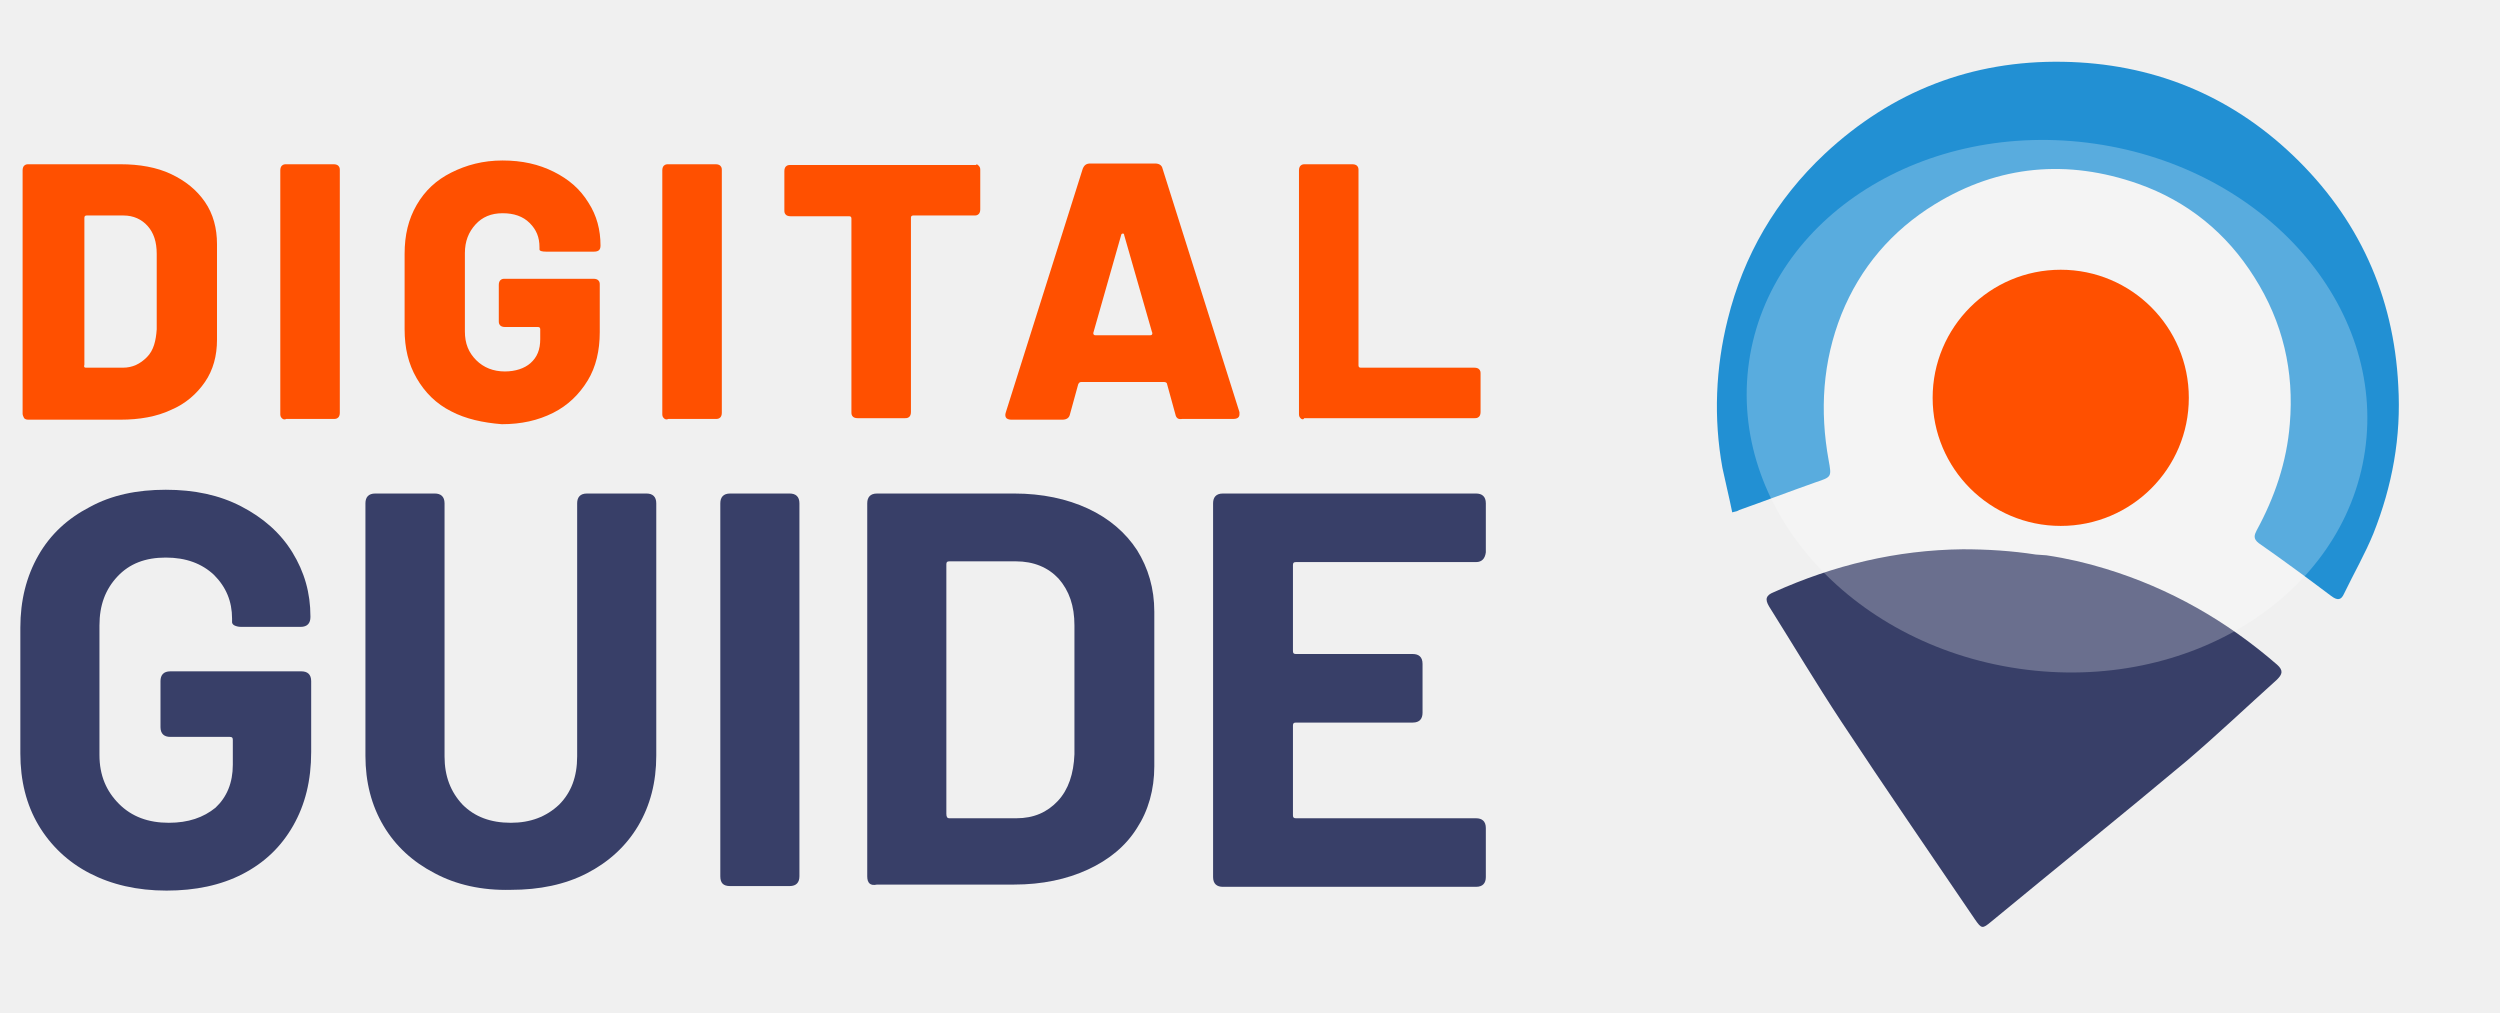
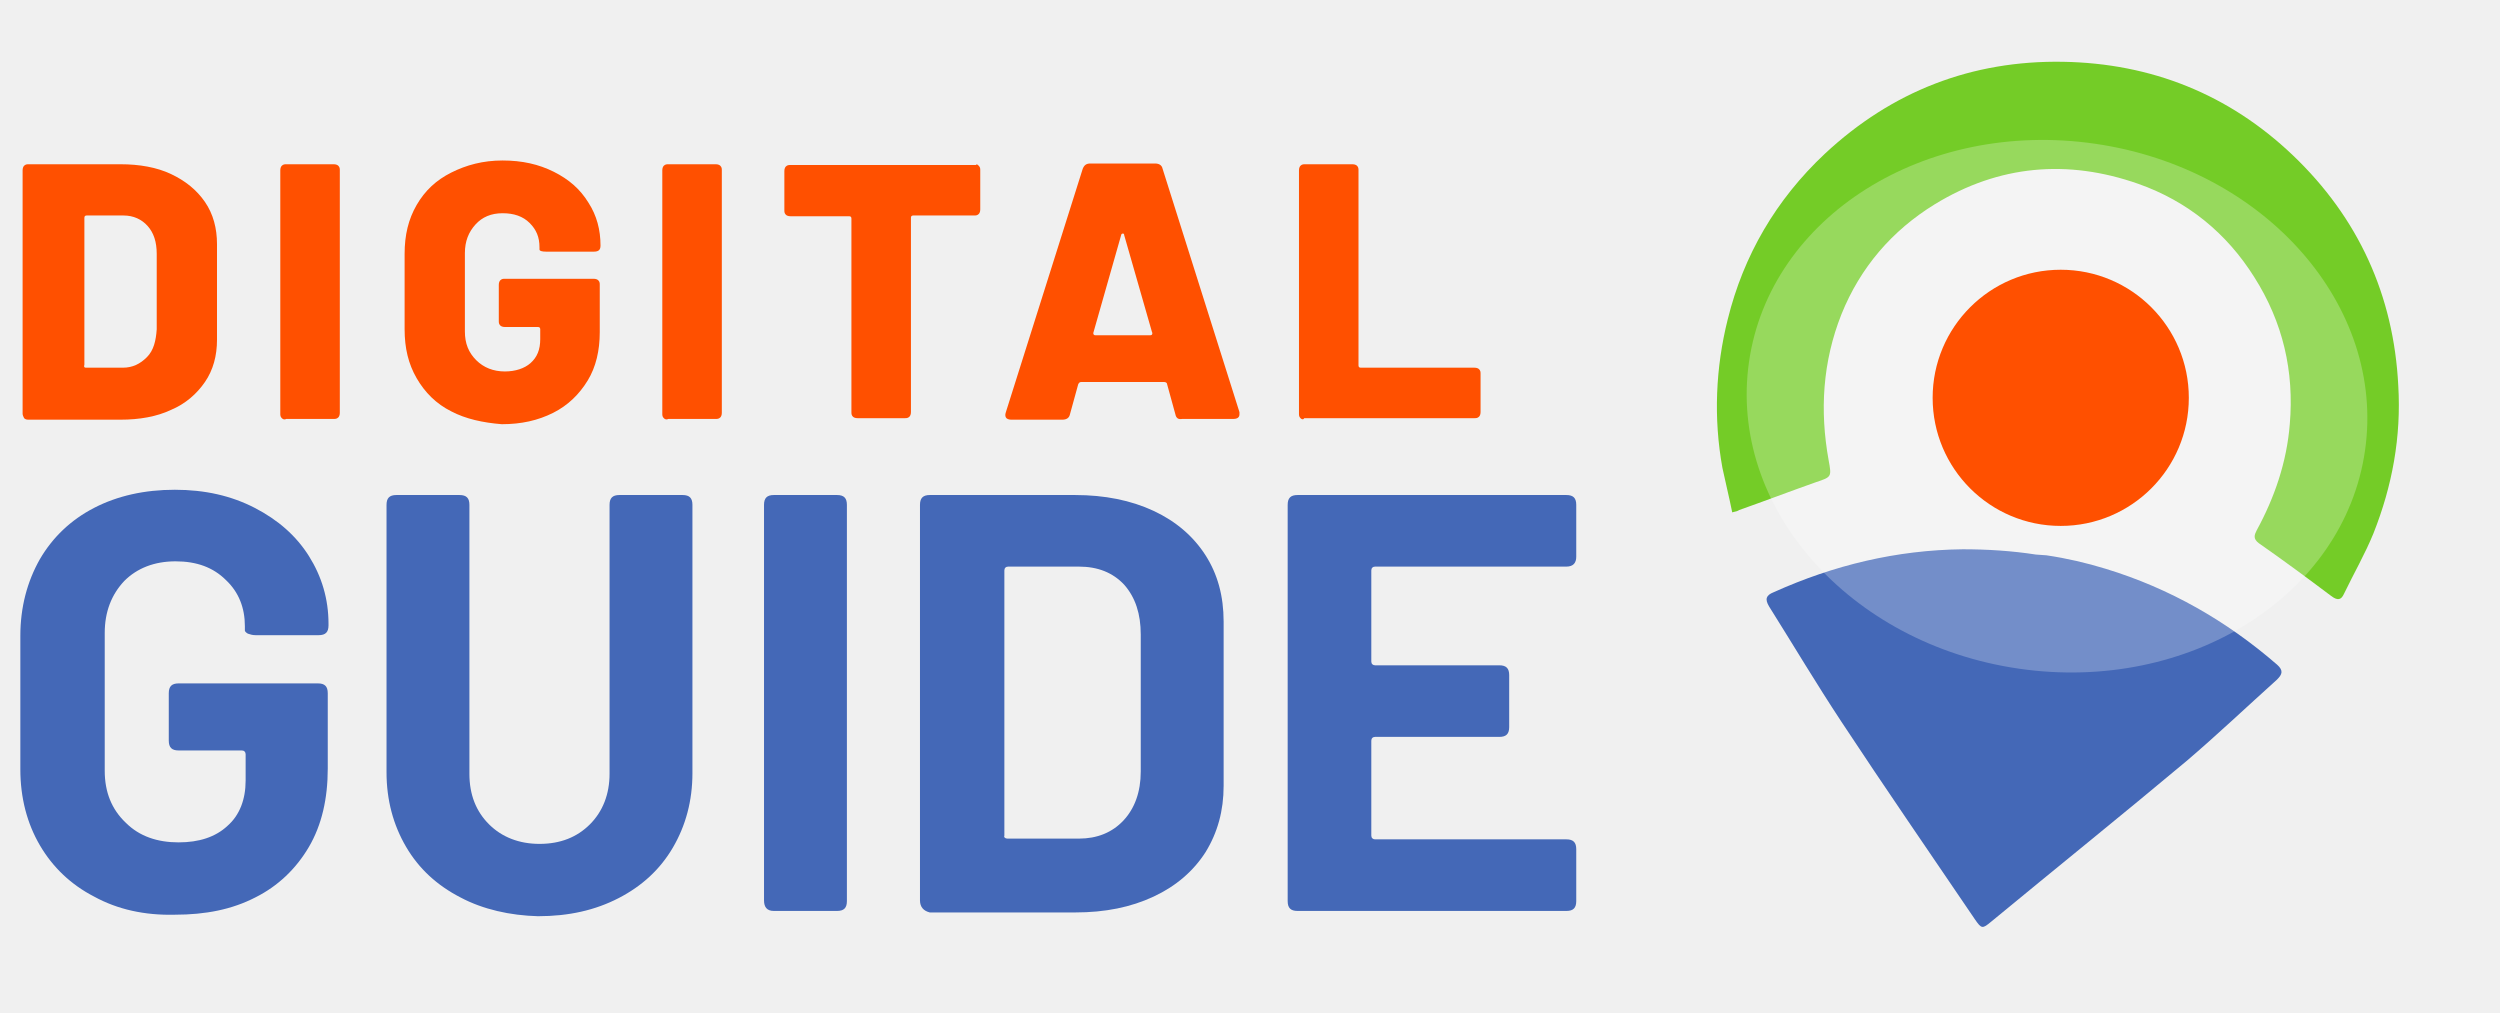
<svg xmlns="http://www.w3.org/2000/svg" version="1.1" x="0px" y="0px" viewBox="0 0 331.8 134.4" style="enable-background:new 0 0 331.8 134.4;" xml:space="preserve">
  <style type="text/css">
	.st0{display:none;}
	.st1{display:inline;}
	.st2{fill:#FF3000;}
	.st3{font-family:'Barlow-ExtraBold';}
	.st4{font-size:48.551px;}
	.st5{letter-spacing:4;}
	.st6{fill:#383F68;}
	.st7{font-family:'Barlow-Bold';}
	.st8{font-size:74.291px;}
	.st9{fill:#FF5000;}
- 	.st10{fill:#2290D3;}
- 	.st11{opacity:0.25;fill:#FFFFFF;}
- 	.st12{display:inline;fill:#383F68;}
- 	.st13{display:inline;fill:#FF3000;}
- 	.st14{display:inline;fill:#FF5000;}
- 	.st15{display:inline;opacity:0.25;fill:#FFFFFF;}
- 	.st16{display:inline;opacity:0.4;fill:#FFFFFF;}
+ 	.st10{fill:#4468B7;}
+ 	.st11{fill:#74CC27;}
+ 	.st12{opacity:0.25;fill:#FFFFFF;}
+ 	.st13{display:inline;fill:#383F68;}
+ 	.st14{display:inline;fill:#FF3000;}
+ 	.st15{display:inline;fill:#FF5000;}
+ 	.st16{display:inline;opacity:0.25;fill:#FFFFFF;}
+ 	.st17{display:inline;opacity:0.4;fill:#FFFFFF;}
</style>
  <g id="Layer_1" class="st0">
    <g class="st1">
      <text transform="matrix(1 0 0 1 0.6119 55.7347)" class="st2 st3 st4 st5">DIGITAL</text>
    </g>
    <g class="st1">
      <text transform="matrix(1 0 0 1 -0.7777 117.5828)" class="st6 st7 st8">Guide</text>
    </g>
  </g>
  <g id="Layer_1_copy">
    <g>
      <g>
        <path class="st9" d="M3.2,55.5C3.1,55.3,3,55.1,3,54.9V22.6c0-0.3,0.1-0.5,0.2-0.6c0.2-0.2,0.4-0.2,0.6-0.2H16     c2.5,0,4.8,0.4,6.7,1.3c1.9,0.9,3.4,2.1,4.5,3.7c1.1,1.6,1.6,3.5,1.6,5.6v12.7c0,2.1-0.5,4-1.6,5.6c-1.1,1.6-2.6,2.9-4.5,3.7     c-1.9,0.9-4.2,1.3-6.7,1.3H3.9C3.6,55.7,3.4,55.7,3.2,55.5z M11.4,48.8h4.9c1.3,0,2.3-0.5,3.2-1.4s1.2-2.2,1.3-3.7v-10     c0-1.6-0.4-2.8-1.2-3.7c-0.8-0.9-1.9-1.4-3.2-1.4h-4.9c-0.2,0-0.3,0.1-0.3,0.3v19.5C11.1,48.7,11.2,48.8,11.4,48.8z" />
        <path class="st9" d="M37.4,55.5c-0.2-0.2-0.2-0.4-0.2-0.6V22.6c0-0.3,0.1-0.5,0.2-0.6c0.2-0.2,0.4-0.2,0.6-0.2h6.3     c0.3,0,0.5,0.1,0.6,0.2c0.2,0.2,0.2,0.4,0.2,0.6v32.2c0,0.3-0.1,0.5-0.2,0.6c-0.2,0.2-0.4,0.2-0.6,0.2H38     C37.8,55.7,37.6,55.7,37.4,55.5z" />
        <path class="st9" d="M59.9,54.6c-2-1-3.5-2.5-4.6-4.4c-1.1-1.9-1.6-4-1.6-6.5v-10c0-2.5,0.5-4.6,1.6-6.5c1.1-1.9,2.6-3.3,4.6-4.3     c2-1,4.2-1.6,6.8-1.6c2.6,0,4.8,0.5,6.8,1.5c2,1,3.5,2.3,4.6,4.1c1.1,1.7,1.6,3.6,1.6,5.7c0,0.6-0.3,0.8-0.9,0.8h-6.3     c-0.6,0-0.9-0.1-0.9-0.3v-0.3c0-1.3-0.4-2.3-1.3-3.2c-0.9-0.9-2.1-1.3-3.6-1.3c-1.5,0-2.7,0.5-3.6,1.5c-0.9,1-1.4,2.2-1.4,3.8     v10.4c0,1.6,0.5,2.8,1.5,3.8c1,1,2.3,1.5,3.8,1.5c1.4,0,2.6-0.4,3.4-1.1c0.9-0.8,1.3-1.8,1.3-3.2v-1.3c0-0.2-0.1-0.3-0.3-0.3H67     c-0.3,0-0.5-0.1-0.6-0.2c-0.2-0.2-0.2-0.4-0.2-0.6v-4.8c0-0.3,0.1-0.5,0.2-0.6c0.2-0.2,0.4-0.2,0.6-0.2h11.8     c0.3,0,0.5,0.1,0.6,0.2c0.2,0.2,0.2,0.4,0.2,0.6v6.3c0,2.4-0.5,4.6-1.6,6.4c-1.1,1.8-2.6,3.3-4.6,4.3c-2,1-4.2,1.5-6.8,1.5     C64.1,56.1,61.8,55.6,59.9,54.6z" />
        <path class="st9" d="M88.1,55.5c-0.2-0.2-0.2-0.4-0.2-0.6V22.6c0-0.3,0.1-0.5,0.2-0.6c0.2-0.2,0.4-0.2,0.6-0.2h6.3     c0.3,0,0.5,0.1,0.6,0.2c0.2,0.2,0.2,0.4,0.2,0.6v32.2c0,0.3-0.1,0.5-0.2,0.6c-0.2,0.2-0.4,0.2-0.6,0.2h-6.3     C88.5,55.7,88.3,55.7,88.1,55.5z" />
        <path class="st9" d="M129.9,22c0.2,0.2,0.2,0.4,0.2,0.6v5.2c0,0.3-0.1,0.5-0.2,0.6c-0.2,0.2-0.4,0.2-0.6,0.2h-8.1     c-0.2,0-0.3,0.1-0.3,0.3v25.8c0,0.3-0.1,0.5-0.2,0.6c-0.2,0.2-0.4,0.2-0.6,0.2h-6.3c-0.3,0-0.5-0.1-0.6-0.2     c-0.2-0.2-0.2-0.4-0.2-0.6V29c0-0.2-0.1-0.3-0.3-0.3h-7.8c-0.3,0-0.5-0.1-0.6-0.2c-0.2-0.2-0.2-0.4-0.2-0.6v-5.2     c0-0.3,0.1-0.5,0.2-0.6c0.2-0.2,0.4-0.2,0.6-0.2h24.7C129.5,21.7,129.7,21.8,129.9,22z" />
        <path class="st9" d="M156,55l-1.1-4c0-0.2-0.2-0.3-0.4-0.3h-11c-0.2,0-0.3,0.1-0.4,0.3l-1.1,4c-0.1,0.5-0.5,0.7-1,0.7h-6.8     c-0.3,0-0.6-0.1-0.7-0.3c-0.1-0.2-0.1-0.4,0-0.7l10.2-32.3c0.2-0.5,0.5-0.7,1-0.7h8.6c0.5,0,0.9,0.2,1,0.7l10.2,32.3     c0,0.1,0,0.2,0,0.3c0,0.4-0.3,0.6-0.8,0.6h-6.8C156.4,55.7,156.1,55.5,156,55z M145.1,44.2c0,0.2,0.1,0.3,0.3,0.3h7.2     c0.1,0,0.2,0,0.3-0.1c0-0.1,0.1-0.2,0-0.3l-3.7-12.9c0-0.2-0.1-0.2-0.2-0.2c-0.1,0-0.2,0.1-0.2,0.2L145.1,44.2L145.1,44.2z" />
        <path class="st9" d="M172.6,55.5c-0.2-0.2-0.2-0.4-0.2-0.6V22.6c0-0.3,0.1-0.5,0.2-0.6c0.2-0.2,0.4-0.2,0.6-0.2h6.3     c0.3,0,0.5,0.1,0.6,0.2c0.2,0.2,0.2,0.4,0.2,0.6v25.9c0,0.2,0.1,0.3,0.3,0.3h15.1c0.3,0,0.5,0.1,0.6,0.2c0.2,0.2,0.2,0.4,0.2,0.6     v5.1c0,0.3-0.1,0.5-0.2,0.6c-0.2,0.2-0.4,0.2-0.6,0.2h-22.6C173,55.7,172.8,55.7,172.6,55.5z" />
      </g>
    </g>
    <g>
      <g>
-         <path class="st6" d="M11.9,115.9c-2.9-1.5-5.2-3.7-6.8-6.4c-1.6-2.7-2.4-5.9-2.4-9.5V83.3c0-3.6,0.8-6.8,2.4-9.6     c1.6-2.8,3.9-4.9,6.8-6.4C14.8,65.7,18.2,65,22,65c3.8,0,7.1,0.7,10,2.2s5.2,3.5,6.8,6.1c1.6,2.6,2.4,5.4,2.4,8.5v0.1     c0,0.8-0.4,1.3-1.3,1.3H32c-0.4,0-0.7-0.1-0.9-0.2c-0.2-0.1-0.3-0.3-0.3-0.4v-0.5c0-2.3-0.8-4.2-2.4-5.8C26.8,74.8,24.7,74,22,74     c-2.7,0-4.8,0.8-6.4,2.5c-1.6,1.7-2.4,3.8-2.4,6.5v17.2c0,2.7,0.9,4.8,2.6,6.5c1.7,1.7,3.9,2.5,6.6,2.5c2.6,0,4.6-0.7,6.2-2     c1.5-1.4,2.3-3.3,2.3-5.7v-3.3c0-0.3-0.1-0.4-0.4-0.4h-7.9c-0.8,0-1.3-0.4-1.3-1.3v-6.1c0-0.8,0.4-1.3,1.3-1.3h17.4     c0.8,0,1.3,0.4,1.3,1.3v9.4c0,3.8-0.8,7-2.4,9.8c-1.6,2.8-3.8,4.9-6.7,6.4c-2.9,1.5-6.3,2.2-10.1,2.2     C18.2,118.2,14.8,117.4,11.9,115.9z" />
-         <path class="st6" d="M57.7,115.9c-2.9-1.5-5.2-3.6-6.8-6.3c-1.6-2.7-2.4-5.8-2.4-9.3V66.8c0-0.8,0.4-1.3,1.3-1.3h7.9     c0.8,0,1.3,0.4,1.3,1.3v33.6c0,2.6,0.8,4.7,2.4,6.4c1.6,1.6,3.7,2.4,6.4,2.4c2.6,0,4.7-0.8,6.4-2.4c1.6-1.6,2.4-3.7,2.4-6.4V66.8     c0-0.8,0.4-1.3,1.3-1.3h7.9c0.8,0,1.3,0.4,1.3,1.3v33.5c0,3.5-0.8,6.6-2.4,9.3c-1.6,2.7-3.9,4.8-6.8,6.3     c-2.9,1.5-6.3,2.2-10.1,2.2C63.9,118.2,60.5,117.4,57.7,115.9z" />
-         <path class="st6" d="M95.6,116.3V66.8c0-0.8,0.4-1.3,1.3-1.3h7.9c0.8,0,1.3,0.4,1.3,1.3v49.5c0,0.8-0.4,1.3-1.3,1.3h-7.9     C96,117.6,95.6,117.2,95.6,116.3z" />
-         <path class="st6" d="M115.1,116.3V66.8c0-0.8,0.4-1.3,1.3-1.3h18.2c3.7,0,7,0.7,9.8,2c2.8,1.3,5,3.2,6.5,5.5     c1.5,2.4,2.3,5.1,2.3,8.2v20.5c0,3.1-0.8,5.9-2.3,8.2c-1.5,2.4-3.7,4.2-6.5,5.5c-2.8,1.3-6.1,2-9.8,2h-18.2     C115.5,117.6,115.1,117.2,115.1,116.3z M126,108.6h8.9c2.3,0,4.1-0.8,5.5-2.3s2.1-3.6,2.2-6.2V83c0-2.6-0.7-4.6-2.1-6.2     c-1.4-1.5-3.3-2.3-5.7-2.3H126c-0.3,0-0.4,0.1-0.4,0.4v33.1C125.6,108.4,125.7,108.6,126,108.6z" />
-         <path class="st6" d="M195.9,74.6h-23.9c-0.3,0-0.4,0.1-0.4,0.4v11.4c0,0.3,0.1,0.4,0.4,0.4h15.5c0.8,0,1.3,0.4,1.3,1.3v6.5     c0,0.8-0.4,1.3-1.3,1.3h-15.5c-0.3,0-0.4,0.1-0.4,0.4v11.9c0,0.3,0.1,0.4,0.4,0.4h23.9c0.8,0,1.3,0.4,1.3,1.3v6.5     c0,0.8-0.4,1.3-1.3,1.3h-33.6c-0.8,0-1.3-0.4-1.3-1.3V66.8c0-0.8,0.4-1.3,1.3-1.3h33.6c0.8,0,1.3,0.4,1.3,1.3v6.5     C197.1,74.1,196.7,74.6,195.9,74.6z" />
+         <path class="st10" d="M12.5,119c-3.1-1.6-5.5-3.9-7.2-6.8c-1.7-2.9-2.6-6.3-2.6-10.1V84.4c0-3.8,0.9-7.2,2.6-10.2     c1.7-2.9,4.1-5.2,7.2-6.8c3.1-1.6,6.7-2.4,10.7-2.4c4,0,7.5,0.8,10.6,2.4c3.1,1.6,5.5,3.7,7.2,6.4c1.7,2.7,2.6,5.7,2.6,9V83     c0,0.9-0.4,1.3-1.3,1.3h-8.4c-0.4,0-0.7-0.1-1-0.2c-0.2-0.1-0.4-0.3-0.4-0.4v-0.6c0-2.4-0.8-4.5-2.5-6.1     c-1.7-1.7-3.9-2.5-6.7-2.5c-2.8,0-5.1,0.9-6.8,2.6c-1.7,1.8-2.6,4.1-2.6,6.9v18.3c0,2.8,0.9,5.1,2.8,6.9c1.8,1.8,4.2,2.6,7,2.6     c2.7,0,4.9-0.7,6.5-2.2c1.6-1.4,2.4-3.5,2.4-6v-3.5c0-0.3-0.2-0.5-0.5-0.5h-8.4c-0.9,0-1.3-0.4-1.3-1.3V92c0-0.9,0.4-1.3,1.3-1.3     h18.5c0.9,0,1.3,0.4,1.3,1.3v10c0,4-0.8,7.5-2.5,10.4c-1.7,2.9-4.1,5.2-7.1,6.7c-3.1,1.6-6.6,2.3-10.7,2.3     C19.2,121.5,15.6,120.7,12.5,119z" />
+         <path class="st10" d="M61.1,119.1c-3.1-1.6-5.5-3.8-7.2-6.7c-1.7-2.9-2.6-6.2-2.6-9.9V67c0-0.9,0.4-1.3,1.3-1.3h8.4     c0.9,0,1.3,0.4,1.3,1.3v35.7c0,2.8,0.9,5,2.6,6.7c1.7,1.7,4,2.6,6.7,2.6c2.8,0,5-0.9,6.7-2.6c1.7-1.7,2.6-4,2.6-6.7V67     c0-0.9,0.4-1.3,1.3-1.3h8.4c0.9,0,1.3,0.4,1.3,1.3v35.6c0,3.7-0.9,7-2.6,9.9c-1.7,2.9-4.1,5.1-7.2,6.7c-3.1,1.6-6.6,2.4-10.7,2.4     C67.7,121.5,64.1,120.7,61.1,119.1z" />
+         <path class="st10" d="M101.4,119.5V67c0-0.9,0.4-1.3,1.3-1.3h8.4c0.9,0,1.3,0.4,1.3,1.3v52.6c0,0.9-0.4,1.3-1.3,1.3h-8.4     C101.8,120.9,101.4,120.4,101.4,119.5z" />
+         <path class="st10" d="M122.1,119.5V67c0-0.9,0.4-1.3,1.3-1.3h19.3c3.9,0,7.4,0.7,10.4,2.1c3,1.4,5.3,3.4,6.9,5.9     c1.6,2.5,2.4,5.4,2.4,8.8v21.8c0,3.3-0.8,6.2-2.4,8.8c-1.6,2.5-3.9,4.5-6.9,5.9c-3,1.4-6.4,2.1-10.4,2.1h-19.3     C122.6,120.9,122.1,120.4,122.1,119.5z M133.7,111.3h9.5c2.4,0,4.4-0.8,5.9-2.4c1.5-1.6,2.3-3.8,2.3-6.5V84.2     c0-2.7-0.7-4.9-2.2-6.6c-1.5-1.6-3.5-2.4-6-2.4h-9.4c-0.3,0-0.5,0.2-0.5,0.5v35.2C133.2,111.1,133.4,111.3,133.7,111.3z" />
+         <path class="st10" d="M207.9,75.2h-25.4c-0.3,0-0.5,0.2-0.5,0.5v12.1c0,0.3,0.2,0.5,0.5,0.5H199c0.9,0,1.3,0.4,1.3,1.3v6.9     c0,0.9-0.4,1.3-1.3,1.3h-16.5c-0.3,0-0.5,0.2-0.5,0.5v12.6c0,0.3,0.2,0.5,0.5,0.5h25.4c0.9,0,1.3,0.4,1.3,1.3v6.9     c0,0.9-0.4,1.3-1.3,1.3h-35.7c-0.9,0-1.3-0.4-1.3-1.3V67c0-0.9,0.4-1.3,1.3-1.3h35.7c0.9,0,1.3,0.4,1.3,1.3v6.9     C209.2,74.7,208.8,75.2,207.9,75.2z" />
      </g>
    </g>
-     <path class="st6" d="M271.6,73.7c2.7,0.4,5.3,1,7.9,1.8l0,0c8.5,2.6,16,6.9,22.7,12.7c0.9,0.8,0.7,1.3,0,2c-4,3.6-7.9,7.3-12,10.8   c-8.6,7.2-17.3,14.2-25.9,21.3c-1.2,1-1.3,1-2.2-0.3c-5.9-8.7-11.9-17.4-17.7-26.2c-3.3-5-6.4-10.2-9.6-15.3   c-0.6-1-0.4-1.5,0.6-1.9c8-3.6,16.3-5.6,25.1-5.7l0,0c3.2,0,6.5,0.2,9.7,0.7L271.6,73.7z" />
-     <path class="st10" d="M229.9,68c-0.4-2-0.9-4-1.3-5.9c-1.2-6.6-0.9-13.3,0.7-19.7c2.1-8.5,6.4-15.9,12.9-22   c8.9-8.3,19.5-12.4,31.6-12.2c11.7,0.2,22,4.3,30.5,12.4c8.7,8.3,13.4,18.6,14,30.6c0.4,6.8-0.8,13.3-3.3,19.6   c-1.1,2.7-2.6,5.3-3.9,8c-0.4,0.9-0.9,0.9-1.7,0.3c-3.2-2.4-6.3-4.7-9.6-7c-0.8-0.6-0.6-1.1-0.3-1.7c2.4-4.4,4-9.1,4.4-14.1   c0.6-7-0.9-13.5-4.7-19.5c-3.7-5.9-8.9-10.1-15.4-12.4c-9.4-3.3-18.5-2.5-27,2.7c-5.7,3.5-9.9,8.4-12.4,14.6   c-2.5,6.3-2.9,12.8-1.7,19.4c0.4,2.2,0.4,2.2-1.7,2.9c-3.4,1.2-6.8,2.5-10.2,3.7C230.7,67.8,230.4,67.9,229.9,68z" />
-     <ellipse transform="matrix(0.1431 -0.9897 0.9897 0.1431 180.4969 316.3734)" class="st11" cx="273" cy="54" rx="35.2" ry="41.3" />
+     <path class="st10" d="M271.6,73.7c2.7,0.4,5.3,1,7.9,1.8l0,0c8.5,2.6,16,6.9,22.7,12.7c0.9,0.8,0.7,1.3,0,2c-4,3.6-7.9,7.3-12,10.8   c-8.6,7.2-17.3,14.2-25.9,21.3c-1.2,1-1.3,1-2.2-0.3c-5.9-8.7-11.9-17.4-17.7-26.2c-3.3-5-6.4-10.2-9.6-15.3   c-0.6-1-0.4-1.5,0.6-1.9c8-3.6,16.3-5.6,25.1-5.7l0,0c3.2,0,6.5,0.2,9.7,0.7L271.6,73.7z" />
+     <path class="st11" d="M229.9,68c-0.4-2-0.9-4-1.3-5.9c-1.2-6.6-0.9-13.3,0.7-19.7c2.1-8.5,6.4-15.9,12.9-22   c8.9-8.3,19.5-12.4,31.6-12.2c11.7,0.2,22,4.3,30.5,12.4c8.7,8.3,13.4,18.6,14,30.6c0.4,6.8-0.8,13.3-3.3,19.6   c-1.1,2.7-2.6,5.3-3.9,8c-0.4,0.9-0.9,0.9-1.7,0.3c-3.2-2.4-6.3-4.7-9.6-7c-0.8-0.6-0.6-1.1-0.3-1.7c2.4-4.4,4-9.1,4.4-14.1   c0.6-7-0.9-13.5-4.7-19.5c-3.7-5.9-8.9-10.1-15.4-12.4c-9.4-3.3-18.5-2.5-27,2.7c-5.7,3.5-9.9,8.4-12.4,14.6   c-2.5,6.3-2.9,12.8-1.7,19.4c0.4,2.2,0.4,2.2-1.7,2.9c-3.4,1.2-6.8,2.5-10.2,3.7C230.7,67.8,230.4,67.9,229.9,68z" />
+     <ellipse transform="matrix(0.1431 -0.9897 0.9897 0.1431 180.4969 316.3734)" class="st12" cx="273" cy="54" rx="35.2" ry="41.3" />
    <circle class="st9" cx="273.5" cy="52.8" r="17" />
  </g>
  <g id="Layer_6" class="st0">
    <g class="st1">
      <g>
        <path class="st2" d="M3.2,55.5C3.1,55.3,3,55.1,3,54.9V22.6c0-0.3,0.1-0.5,0.2-0.6c0.2-0.2,0.4-0.2,0.6-0.2H16     c2.5,0,4.8,0.4,6.7,1.3c1.9,0.9,3.4,2.1,4.5,3.7c1.1,1.6,1.6,3.5,1.6,5.6v12.7c0,2.1-0.5,4-1.6,5.6c-1.1,1.6-2.6,2.9-4.5,3.7     c-1.9,0.9-4.2,1.3-6.7,1.3H3.9C3.6,55.7,3.4,55.7,3.2,55.5z M11.4,48.8h4.9c1.3,0,2.3-0.5,3.2-1.4s1.2-2.2,1.3-3.7v-10     c0-1.6-0.4-2.8-1.2-3.7c-0.8-0.9-1.9-1.4-3.2-1.4h-4.9c-0.2,0-0.3,0.1-0.3,0.3v19.5C11.1,48.7,11.2,48.8,11.4,48.8z" />
        <path class="st2" d="M37.4,55.5c-0.2-0.2-0.2-0.4-0.2-0.6V22.6c0-0.3,0.1-0.5,0.2-0.6c0.2-0.2,0.4-0.2,0.6-0.2h6.3     c0.3,0,0.5,0.1,0.6,0.2c0.2,0.2,0.2,0.4,0.2,0.6v32.2c0,0.3-0.1,0.5-0.2,0.6c-0.2,0.2-0.4,0.2-0.6,0.2H38     C37.8,55.7,37.6,55.7,37.4,55.5z" />
        <path class="st2" d="M59.9,54.6c-2-1-3.5-2.5-4.6-4.4c-1.1-1.9-1.6-4-1.6-6.5v-10c0-2.5,0.5-4.6,1.6-6.5c1.1-1.9,2.6-3.3,4.6-4.3     c2-1,4.2-1.6,6.8-1.6c2.6,0,4.8,0.5,6.8,1.5c2,1,3.5,2.3,4.6,4.1c1.1,1.7,1.6,3.6,1.6,5.7c0,0.6-0.3,0.8-0.9,0.8h-6.3     c-0.6,0-0.9-0.1-0.9-0.3v-0.3c0-1.3-0.4-2.3-1.3-3.2c-0.9-0.9-2.1-1.3-3.6-1.3c-1.5,0-2.7,0.5-3.6,1.5c-0.9,1-1.4,2.2-1.4,3.8     v10.4c0,1.6,0.5,2.8,1.5,3.8c1,1,2.3,1.5,3.8,1.5c1.4,0,2.6-0.4,3.4-1.1c0.9-0.8,1.3-1.8,1.3-3.2v-1.3c0-0.2-0.1-0.3-0.3-0.3H67     c-0.3,0-0.5-0.1-0.6-0.2c-0.2-0.2-0.2-0.4-0.2-0.6v-4.8c0-0.3,0.1-0.5,0.2-0.6c0.2-0.2,0.4-0.2,0.6-0.2h11.8     c0.3,0,0.5,0.1,0.6,0.2c0.2,0.2,0.2,0.4,0.2,0.6v6.3c0,2.4-0.5,4.6-1.6,6.4c-1.1,1.8-2.6,3.3-4.6,4.3c-2,1-4.2,1.5-6.8,1.5     C64.1,56.1,61.8,55.6,59.9,54.6z" />
        <path class="st2" d="M88.1,55.5c-0.2-0.2-0.2-0.4-0.2-0.6V22.6c0-0.3,0.1-0.5,0.2-0.6c0.2-0.2,0.4-0.2,0.6-0.2h6.3     c0.3,0,0.5,0.1,0.6,0.2c0.2,0.2,0.2,0.4,0.2,0.6v32.2c0,0.3-0.1,0.5-0.2,0.6c-0.2,0.2-0.4,0.2-0.6,0.2h-6.3     C88.5,55.7,88.3,55.7,88.1,55.5z" />
        <path class="st2" d="M129.9,22c0.2,0.2,0.2,0.4,0.2,0.6v5.2c0,0.3-0.1,0.5-0.2,0.6c-0.2,0.2-0.4,0.2-0.6,0.2h-8.1     c-0.2,0-0.3,0.1-0.3,0.3v25.8c0,0.3-0.1,0.5-0.2,0.6c-0.2,0.2-0.4,0.2-0.6,0.2h-6.3c-0.3,0-0.5-0.1-0.6-0.2     c-0.2-0.2-0.2-0.4-0.2-0.6V29c0-0.2-0.1-0.3-0.3-0.3h-7.8c-0.3,0-0.5-0.1-0.6-0.2c-0.2-0.2-0.2-0.4-0.2-0.6v-5.2     c0-0.3,0.1-0.5,0.2-0.6c0.2-0.2,0.4-0.2,0.6-0.2h24.7C129.5,21.7,129.7,21.8,129.9,22z" />
        <path class="st2" d="M156,55l-1.1-4c0-0.2-0.2-0.3-0.4-0.3h-11c-0.2,0-0.3,0.1-0.4,0.3l-1.1,4c-0.1,0.5-0.5,0.7-1,0.7h-6.8     c-0.3,0-0.6-0.1-0.7-0.3c-0.1-0.2-0.1-0.4,0-0.7l10.2-32.3c0.2-0.5,0.5-0.7,1-0.7h8.6c0.5,0,0.9,0.2,1,0.7l10.2,32.3     c0,0.1,0,0.2,0,0.3c0,0.4-0.3,0.6-0.8,0.6h-6.8C156.4,55.7,156.1,55.5,156,55z M145.1,44.2c0,0.2,0.1,0.3,0.3,0.3h7.2     c0.1,0,0.2,0,0.3-0.1c0-0.1,0.1-0.2,0-0.3l-3.7-12.9c0-0.2-0.1-0.2-0.2-0.2c-0.1,0-0.2,0.1-0.2,0.2L145.1,44.2L145.1,44.2z" />
        <path class="st2" d="M172.6,55.5c-0.2-0.2-0.2-0.4-0.2-0.6V22.6c0-0.3,0.1-0.5,0.2-0.6c0.2-0.2,0.4-0.2,0.6-0.2h6.3     c0.3,0,0.5,0.1,0.6,0.2c0.2,0.2,0.2,0.4,0.2,0.6v25.9c0,0.2,0.1,0.3,0.3,0.3h15.1c0.3,0,0.5,0.1,0.6,0.2c0.2,0.2,0.2,0.4,0.2,0.6     v5.1c0,0.3-0.1,0.5-0.2,0.6c-0.2,0.2-0.4,0.2-0.6,0.2h-22.6C173,55.7,172.8,55.7,172.6,55.5z" />
      </g>
    </g>
    <g class="st1">
      <g>
        <path class="st6" d="M11.9,115.9c-2.9-1.5-5.2-3.7-6.8-6.4c-1.6-2.7-2.4-5.9-2.4-9.5V83.3c0-3.6,0.8-6.8,2.4-9.6     c1.6-2.8,3.9-4.9,6.8-6.4C14.8,65.7,18.2,65,22,65c3.8,0,7.1,0.7,10,2.2s5.2,3.5,6.8,6.1c1.6,2.6,2.4,5.4,2.4,8.5v0.1     c0,0.8-0.4,1.3-1.3,1.3H32c-0.4,0-0.7-0.1-0.9-0.2c-0.2-0.1-0.3-0.3-0.3-0.4v-0.5c0-2.3-0.8-4.2-2.4-5.8C26.8,74.8,24.7,74,22,74     c-2.7,0-4.8,0.8-6.4,2.5c-1.6,1.7-2.4,3.8-2.4,6.5v17.2c0,2.7,0.9,4.8,2.6,6.5c1.7,1.7,3.9,2.5,6.6,2.5c2.6,0,4.6-0.7,6.2-2     c1.5-1.4,2.3-3.3,2.3-5.7v-3.3c0-0.3-0.1-0.4-0.4-0.4h-7.9c-0.8,0-1.3-0.4-1.3-1.3v-6.1c0-0.8,0.4-1.3,1.3-1.3h17.4     c0.8,0,1.3,0.4,1.3,1.3v9.4c0,3.8-0.8,7-2.4,9.8c-1.6,2.8-3.8,4.9-6.7,6.4c-2.9,1.5-6.3,2.2-10.1,2.2     C18.2,118.2,14.8,117.4,11.9,115.9z" />
        <path class="st6" d="M57.7,115.9c-2.9-1.5-5.2-3.6-6.8-6.3c-1.6-2.7-2.4-5.8-2.4-9.3V66.8c0-0.8,0.4-1.3,1.3-1.3h7.9     c0.8,0,1.3,0.4,1.3,1.3v33.6c0,2.6,0.8,4.7,2.4,6.4c1.6,1.6,3.7,2.4,6.4,2.4c2.6,0,4.7-0.8,6.4-2.4c1.6-1.6,2.4-3.7,2.4-6.4V66.8     c0-0.8,0.4-1.3,1.3-1.3h7.9c0.8,0,1.3,0.4,1.3,1.3v33.5c0,3.5-0.8,6.6-2.4,9.3c-1.6,2.7-3.9,4.8-6.8,6.3     c-2.9,1.5-6.3,2.2-10.1,2.2C63.9,118.2,60.5,117.4,57.7,115.9z" />
        <path class="st6" d="M95.6,116.3V66.8c0-0.8,0.4-1.3,1.3-1.3h7.9c0.8,0,1.3,0.4,1.3,1.3v49.5c0,0.8-0.4,1.3-1.3,1.3h-7.9     C96,117.6,95.6,117.2,95.6,116.3z" />
        <path class="st6" d="M115.1,116.3V66.8c0-0.8,0.4-1.3,1.3-1.3h18.2c3.7,0,7,0.7,9.8,2c2.8,1.3,5,3.2,6.5,5.5     c1.5,2.4,2.3,5.1,2.3,8.2v20.5c0,3.1-0.8,5.9-2.3,8.2c-1.5,2.4-3.7,4.2-6.5,5.5c-2.8,1.3-6.1,2-9.8,2h-18.2     C115.5,117.6,115.1,117.2,115.1,116.3z M126,108.6h8.9c2.3,0,4.1-0.8,5.5-2.3s2.1-3.6,2.2-6.2V83c0-2.6-0.7-4.6-2.1-6.2     c-1.4-1.5-3.3-2.3-5.7-2.3H126c-0.3,0-0.4,0.1-0.4,0.4v33.1C125.6,108.4,125.7,108.6,126,108.6z" />
        <path class="st6" d="M195.9,74.6h-23.9c-0.3,0-0.4,0.1-0.4,0.4v11.4c0,0.3,0.1,0.4,0.4,0.4h15.5c0.8,0,1.3,0.4,1.3,1.3v6.5     c0,0.8-0.4,1.3-1.3,1.3h-15.5c-0.3,0-0.4,0.1-0.4,0.4v11.9c0,0.3,0.1,0.4,0.4,0.4h23.9c0.8,0,1.3,0.4,1.3,1.3v6.5     c0,0.8-0.4,1.3-1.3,1.3h-33.6c-0.8,0-1.3-0.4-1.3-1.3V66.8c0-0.8,0.4-1.3,1.3-1.3h33.6c0.8,0,1.3,0.4,1.3,1.3v6.5     C197.1,74.1,196.7,74.6,195.9,74.6z" />
      </g>
    </g>
-     <path class="st12" d="M270,70.5c2.7,0,5.4,0.2,8.1,0.6c0,0,0.1,0,0.1,0c8.3,1.3,15.9,4.2,22.9,8.8c0.9,0.6,0.8,1.2,0.3,1.9   c-3.2,3.9-6.4,7.9-9.7,11.7c-7,7.8-14.2,15.6-21.3,23.4c-1,1.1-1.1,1.1-2.1,0c-6.7-7.3-13.5-14.6-20.1-22c-3.8-4.2-7.3-8.7-11-13   c-0.7-0.9-0.6-1.3,0.3-1.9c6.9-4.5,14.4-7.5,22.6-8.7c0,0,0,0,0,0c3-0.5,6.1-0.7,9.2-0.6L270,70.5z" />
-     <path class="st13" d="M230.9,70.8c-0.7-1.8-1.4-3.6-2-5.4c-2-6-2.6-12.2-2-18.5c0.8-8.2,3.8-15.7,9.1-22.2   c7.2-8.9,16.5-14.2,27.8-15.7c10.9-1.4,21,1,30.1,7.4c9.3,6.6,15,15.5,17.2,26.7c1.3,6.3,1,12.5-0.5,18.7c-0.7,2.7-1.7,5.3-2.5,8   c-0.3,0.9-0.7,0.9-1.5,0.5c-3.3-1.8-6.6-3.5-9.9-5.3c-0.8-0.4-0.7-0.9-0.5-1.6c1.6-4.4,2.5-9,2.2-13.7c-0.4-6.6-2.7-12.4-7-17.5   c-4.3-5-9.6-8.3-16-9.5c-9.2-1.8-17.6,0.1-24.8,6.2c-4.9,4.1-8.1,9.2-9.6,15.3c-1.5,6.2-1,12.3,1.1,18.3c0.7,2,0.7,2-1.2,3   c-3,1.6-6,3.2-9,4.9C231.6,70.4,231.4,70.5,230.9,70.8z" />
-     <circle class="st12" cx="269.5" cy="51.7" r="14.6" />
+     <path class="st13" d="M270,70.5c2.7,0,5.4,0.2,8.1,0.6c0,0,0.1,0,0.1,0c8.3,1.3,15.9,4.2,22.9,8.8c0.9,0.6,0.8,1.2,0.3,1.9   c-3.2,3.9-6.4,7.9-9.7,11.7c-7,7.8-14.2,15.6-21.3,23.4c-1,1.1-1.1,1.1-2.1,0c-6.7-7.3-13.5-14.6-20.1-22c-3.8-4.2-7.3-8.7-11-13   c-0.7-0.9-0.6-1.3,0.3-1.9c6.9-4.5,14.4-7.5,22.6-8.7c0,0,0,0,0,0c3-0.5,6.1-0.7,9.2-0.6L270,70.5z" />
+     <path class="st14" d="M230.9,70.8c-0.7-1.8-1.4-3.6-2-5.4c-2-6-2.6-12.2-2-18.5c0.8-8.2,3.8-15.7,9.1-22.2   c7.2-8.9,16.5-14.2,27.8-15.7c10.9-1.4,21,1,30.1,7.4c9.3,6.6,15,15.5,17.2,26.7c1.3,6.3,1,12.5-0.5,18.7c-0.7,2.7-1.7,5.3-2.5,8   c-0.3,0.9-0.7,0.9-1.5,0.5c-3.3-1.8-6.6-3.5-9.9-5.3c-0.8-0.4-0.7-0.9-0.5-1.6c1.6-4.4,2.5-9,2.2-13.7c-0.4-6.6-2.7-12.4-7-17.5   c-4.3-5-9.6-8.3-16-9.5c-9.2-1.8-17.6,0.1-24.8,6.2c-4.9,4.1-8.1,9.2-9.6,15.3c-1.5,6.2-1,12.3,1.1,18.3c0.7,2,0.7,2-1.2,3   c-3,1.6-6,3.2-9,4.9C231.6,70.4,231.4,70.5,230.9,70.8z" />
+     <circle class="st13" cx="269.5" cy="51.7" r="14.6" />
  </g>
  <g id="Layer_3" class="st0">
-     <path class="st12" d="M310,47c-0.1,0.9-0.1,1.4-0.1,1.9c-0.1,10.9-0.2,21.7-0.4,32.6c0,1.2,0.4,1.7,1.4,1.9   c5.9,0.9,11.7,1.9,17.6,2.8c5.9,1,11.7,2,17.6,2.9c2.9,0.5,5.7,1,8.6,1.4c2.1,0.3,4.2-0.3,6-1.8c4.1-3.4,8.1-6.9,12.1-10.3   c1.5-1.3,1.5-3.9,0.1-5.6c-4-5-8.1-9.9-12.2-14.8c-2.4-2.8-5.8-3.7-9.5-4.2c-6.6-1-13.2-2.2-19.8-3.2c-6-1-12.1-2-18.1-3   C312.3,47.3,311.3,47.2,310,47z" />
-     <path class="st13" d="M285.3,46.7c0,0.9,0.1,1.4,0.1,1.9c-0.2,11-0.4,21.9-0.5,32.9c0,1.2-0.4,1.8-1.5,2.2   c-6,2.2-11.9,4.5-17.9,6.8c-6,2.3-11.9,4.6-17.9,6.8c-2.9,1.1-5.8,2.3-8.7,3.3c-2.1,0.7-4.3,0.6-6-0.5c-4-2.5-8-5.2-11.9-7.8   c-1.5-1-1.4-3.6,0-5.7c4.2-5.9,8.4-11.8,12.7-17.6c2.5-3.4,6-5,9.7-6.4c6.7-2.5,13.4-5.1,20.1-7.6c6.1-2.3,12.3-4.7,18.4-7   C283,47.5,284,47.1,285.3,46.7z" />
-     <path class="st13" d="M309,77.1c0-0.9-0.1-1.4-0.1-1.9c0.2-11,0.4-21.9,0.5-32.9c0-1.2,0.4-1.8,1.5-2.2c6-2.2,11.9-4.5,17.9-6.8   c6-2.3,11.9-4.6,17.9-6.8c2.9-1.1,5.8-2.3,8.7-3.3c2.1-0.7,4.3-0.6,6,0.5c4,2.5,8,5.2,11.9,7.8c1.5,1,1.4,3.6,0,5.7   c-4.2,5.9-8.4,11.8-12.7,17.6c-2.5,3.4-6,5-9.7,6.4c-6.7,2.5-13.4,5.1-20.1,7.6c-6.1,2.3-12.3,4.7-18.4,7   C311.4,76.2,310.3,76.6,309,77.1z" />
-     <path class="st12" d="M286,46.6c0-1.2-0.4-1.7-1.4-1.9c-5.9-0.9-11.7-1.9-17.6-2.8c-5.9-1-11.7-2-17.6-2.9c-2.9-0.5-5.7-1-8.6-1.4   c-2.1-0.3-4.2,0.3-6,1.8c-4.1,3.4-8.1,6.9-12.1,10.3c-1.5,1.3-1.5,3.9-0.1,5.6c4,5,8.1,9.9,12.2,14.8c2.4,2.8,5.8,3.7,9.5,4.2   c6.6,1,13.2,2.2,19.8,3.2c6,1,12.1,2,18.1,3c1,0.2,2.1,0.3,3.3,0.5C285.6,81.1,286,46.7,286,46.6z" />
+     <path class="st13" d="M310,47c-0.1,0.9-0.1,1.4-0.1,1.9c-0.1,10.9-0.2,21.7-0.4,32.6c0,1.2,0.4,1.7,1.4,1.9   c5.9,0.9,11.7,1.9,17.6,2.8c5.9,1,11.7,2,17.6,2.9c2.9,0.5,5.7,1,8.6,1.4c2.1,0.3,4.2-0.3,6-1.8c4.1-3.4,8.1-6.9,12.1-10.3   c1.5-1.3,1.5-3.9,0.1-5.6c-4-5-8.1-9.9-12.2-14.8c-2.4-2.8-5.8-3.7-9.5-4.2c-6.6-1-13.2-2.2-19.8-3.2c-6-1-12.1-2-18.1-3   C312.3,47.3,311.3,47.2,310,47z" />
+     <path class="st14" d="M285.3,46.7c0,0.9,0.1,1.4,0.1,1.9c-0.2,11-0.4,21.9-0.5,32.9c0,1.2-0.4,1.8-1.5,2.2   c-6,2.2-11.9,4.5-17.9,6.8c-6,2.3-11.9,4.6-17.9,6.8c-2.9,1.1-5.8,2.3-8.7,3.3c-2.1,0.7-4.3,0.6-6-0.5c-4-2.5-8-5.2-11.9-7.8   c-1.5-1-1.4-3.6,0-5.7c4.2-5.9,8.4-11.8,12.7-17.6c2.5-3.4,6-5,9.7-6.4c6.7-2.5,13.4-5.1,20.1-7.6c6.1-2.3,12.3-4.7,18.4-7   C283,47.5,284,47.1,285.3,46.7z" />
+     <path class="st14" d="M309,77.1c0-0.9-0.1-1.4-0.1-1.9c0.2-11,0.4-21.9,0.5-32.9c0-1.2,0.4-1.8,1.5-2.2c6-2.2,11.9-4.5,17.9-6.8   c6-2.3,11.9-4.6,17.9-6.8c2.9-1.1,5.8-2.3,8.7-3.3c2.1-0.7,4.3-0.6,6,0.5c4,2.5,8,5.2,11.9,7.8c1.5,1,1.4,3.6,0,5.7   c-4.2,5.9-8.4,11.8-12.7,17.6c-2.5,3.4-6,5-9.7,6.4c-6.7,2.5-13.4,5.1-20.1,7.6c-6.1,2.3-12.3,4.7-18.4,7   C311.4,76.2,310.3,76.6,309,77.1z" />
+     <path class="st13" d="M286,46.6c0-1.2-0.4-1.7-1.4-1.9c-5.9-0.9-11.7-1.9-17.6-2.8c-5.9-1-11.7-2-17.6-2.9c-2.9-0.5-5.7-1-8.6-1.4   c-2.1-0.3-4.2,0.3-6,1.8c-4.1,3.4-8.1,6.9-12.1,10.3c-1.5,1.3-1.5,3.9-0.1,5.6c4,5,8.1,9.9,12.2,14.8c2.4,2.8,5.8,3.7,9.5,4.2   c6.6,1,13.2,2.2,19.8,3.2c6,1,12.1,2,18.1,3c1,0.2,2.1,0.3,3.3,0.5C285.6,81.1,286,46.7,286,46.6z" />
  </g>
  <g id="Layer_4" class="st0">
-     <path class="st12" d="M271,70.5c2.7,0,5.4,0.2,8.1,0.6c0,0,0.1,0,0.1,0c8.3,1.3,15.9,4.2,22.9,8.8c0.9,0.6,0.8,1.2,0.3,1.9   c-3.2,3.9-6.4,7.9-9.7,11.7c-7,7.8-14.2,15.6-21.3,23.4c-1,1.1-1.1,1.1-2.1,0c-6.7-7.3-13.5-14.6-20.1-22c-3.8-4.2-7.3-8.7-11-13   c-0.7-0.9-0.6-1.3,0.3-1.9c6.9-4.5,14.4-7.5,22.6-8.7c0,0,0,0,0,0c3-0.5,6.1-0.7,9.2-0.6L271,70.5z" />
-     <path class="st13" d="M231.9,70.8c-0.7-1.8-1.4-3.6-2-5.4c-2-6-2.6-12.2-2-18.5c0.8-8.2,3.8-15.7,9.1-22.2   c7.2-8.9,16.5-14.2,27.8-15.7c10.9-1.4,21,1,30.1,7.4c9.3,6.6,15,15.5,17.2,26.7c1.3,6.3,1,12.5-0.5,18.7c-0.7,2.7-1.7,5.3-2.5,8   c-0.3,0.9-0.7,0.9-1.5,0.5c-3.3-1.8-6.6-3.5-9.9-5.3c-0.8-0.4-0.7-0.9-0.5-1.6c1.6-4.4,2.5-9,2.2-13.7c-0.4-6.6-2.7-12.4-7-17.5   c-4.3-5-9.6-8.3-16-9.5c-9.2-1.8-17.6,0.1-24.8,6.2c-4.9,4.1-8.1,9.2-9.6,15.3c-1.5,6.2-1,12.3,1.1,18.3c0.7,2,0.7,2-1.2,3   c-3,1.6-6,3.2-9,4.9C232.6,70.4,232.4,70.5,231.9,70.8z" />
-     <circle class="st12" cx="270.5" cy="51.7" r="14.6" />
-     <path class="st12" d="M360.6,70.5c2.6,0,5.1,0.2,7.6,0.6l0,0c8.3,1.3,15.9,4.2,22.9,8.8c0.9,0.6,0.8,1.2,0.3,1.9   c-3.2,3.9-6.4,7.9-9.7,11.7c-7,7.8-14.2,15.6-21.3,23.4c-1,1.1-1.1,1.1-2.1,0c-6.7-7.3-13.5-14.6-20.1-22c-3.8-4.2-7.3-8.7-11-13   c-0.7-0.9-0.6-1.3,0.3-1.9c6.9-4.5,14.4-7.5,22.6-8.7l0,0c3-0.5,6.1-0.7,9.1-0.7L360.6,70.5z" />
-     <path class="st14" d="M320.9,70.8c-0.7-1.8-1.4-3.6-2-5.4c-2-6-2.6-12.2-2-18.5c0.8-8.2,3.8-15.7,9.1-22.2   c7.2-8.9,16.5-14.2,27.8-15.7c10.9-1.4,21,1,30.1,7.4c9.3,6.6,15,15.5,17.2,26.7c1.3,6.3,1,12.5-0.5,18.7c-0.7,2.7-1.7,5.3-2.5,8   c-0.3,0.9-0.7,0.9-1.5,0.5c-3.3-1.8-6.6-3.5-9.9-5.3c-0.8-0.4-0.7-0.9-0.5-1.6c1.6-4.4,2.5-9,2.2-13.7c-0.4-6.6-2.7-12.4-7-17.5   c-4.3-5-9.6-8.3-16-9.5c-9.2-1.8-17.6,0.1-24.8,6.2c-4.9,4.1-8.1,9.2-9.6,15.3c-1.5,6.2-1,12.3,1.1,18.3c0.7,2,0.7,2-1.2,3   c-3,1.6-6,3.2-9,4.9C321.6,70.4,321.4,70.5,320.9,70.8z" />
-     <ellipse class="st15" cx="359.1" cy="51.8" rx="38.9" ry="33.1" />
-     <circle class="st12" cx="359.5" cy="50.7" r="16" />
+     <path class="st13" d="M271,70.5c2.7,0,5.4,0.2,8.1,0.6c0,0,0.1,0,0.1,0c8.3,1.3,15.9,4.2,22.9,8.8c0.9,0.6,0.8,1.2,0.3,1.9   c-3.2,3.9-6.4,7.9-9.7,11.7c-7,7.8-14.2,15.6-21.3,23.4c-1,1.1-1.1,1.1-2.1,0c-6.7-7.3-13.5-14.6-20.1-22c-3.8-4.2-7.3-8.7-11-13   c-0.7-0.9-0.6-1.3,0.3-1.9c6.9-4.5,14.4-7.5,22.6-8.7c0,0,0,0,0,0c3-0.5,6.1-0.7,9.2-0.6L271,70.5z" />
+     <path class="st14" d="M231.9,70.8c-0.7-1.8-1.4-3.6-2-5.4c-2-6-2.6-12.2-2-18.5c0.8-8.2,3.8-15.7,9.1-22.2   c7.2-8.9,16.5-14.2,27.8-15.7c10.9-1.4,21,1,30.1,7.4c9.3,6.6,15,15.5,17.2,26.7c1.3,6.3,1,12.5-0.5,18.7c-0.7,2.7-1.7,5.3-2.5,8   c-0.3,0.9-0.7,0.9-1.5,0.5c-3.3-1.8-6.6-3.5-9.9-5.3c-0.8-0.4-0.7-0.9-0.5-1.6c1.6-4.4,2.5-9,2.2-13.7c-0.4-6.6-2.7-12.4-7-17.5   c-4.3-5-9.6-8.3-16-9.5c-9.2-1.8-17.6,0.1-24.8,6.2c-4.9,4.1-8.1,9.2-9.6,15.3c-1.5,6.2-1,12.3,1.1,18.3c0.7,2,0.7,2-1.2,3   c-3,1.6-6,3.2-9,4.9C232.6,70.4,232.4,70.5,231.9,70.8z" />
+     <circle class="st13" cx="270.5" cy="51.7" r="14.6" />
+     <path class="st13" d="M360.6,70.5c2.6,0,5.1,0.2,7.6,0.6l0,0c8.3,1.3,15.9,4.2,22.9,8.8c0.9,0.6,0.8,1.2,0.3,1.9   c-3.2,3.9-6.4,7.9-9.7,11.7c-7,7.8-14.2,15.6-21.3,23.4c-1,1.1-1.1,1.1-2.1,0c-6.7-7.3-13.5-14.6-20.1-22c-3.8-4.2-7.3-8.7-11-13   c-0.7-0.9-0.6-1.3,0.3-1.9c6.9-4.5,14.4-7.5,22.6-8.7l0,0c3-0.5,6.1-0.7,9.1-0.7L360.6,70.5z" />
+     <path class="st15" d="M320.9,70.8c-0.7-1.8-1.4-3.6-2-5.4c-2-6-2.6-12.2-2-18.5c0.8-8.2,3.8-15.7,9.1-22.2   c7.2-8.9,16.5-14.2,27.8-15.7c10.9-1.4,21,1,30.1,7.4c9.3,6.6,15,15.5,17.2,26.7c1.3,6.3,1,12.5-0.5,18.7c-0.7,2.7-1.7,5.3-2.5,8   c-0.3,0.9-0.7,0.9-1.5,0.5c-3.3-1.8-6.6-3.5-9.9-5.3c-0.8-0.4-0.7-0.9-0.5-1.6c1.6-4.4,2.5-9,2.2-13.7c-0.4-6.6-2.7-12.4-7-17.5   c-4.3-5-9.6-8.3-16-9.5c-9.2-1.8-17.6,0.1-24.8,6.2c-4.9,4.1-8.1,9.2-9.6,15.3c-1.5,6.2-1,12.3,1.1,18.3c0.7,2,0.7,2-1.2,3   c-3,1.6-6,3.2-9,4.9C321.6,70.4,321.4,70.5,320.9,70.8z" />
+     <ellipse class="st16" cx="359.1" cy="51.8" rx="38.9" ry="33.1" />
+     <circle class="st13" cx="359.5" cy="50.7" r="16" />
  </g>
  <g id="Layer_2" class="st0">
-     <rect x="44.7" y="58.9" class="st16" width="155.5" height="36.9" />
-     <rect x="1" y="60.8" class="st16" width="44.2" height="36.9" />
+     <rect x="44.7" y="58.9" class="st17" width="155.5" height="36.9" />
+     <rect x="1" y="60.8" class="st17" width="44.2" height="36.9" />
  </g>
</svg>
